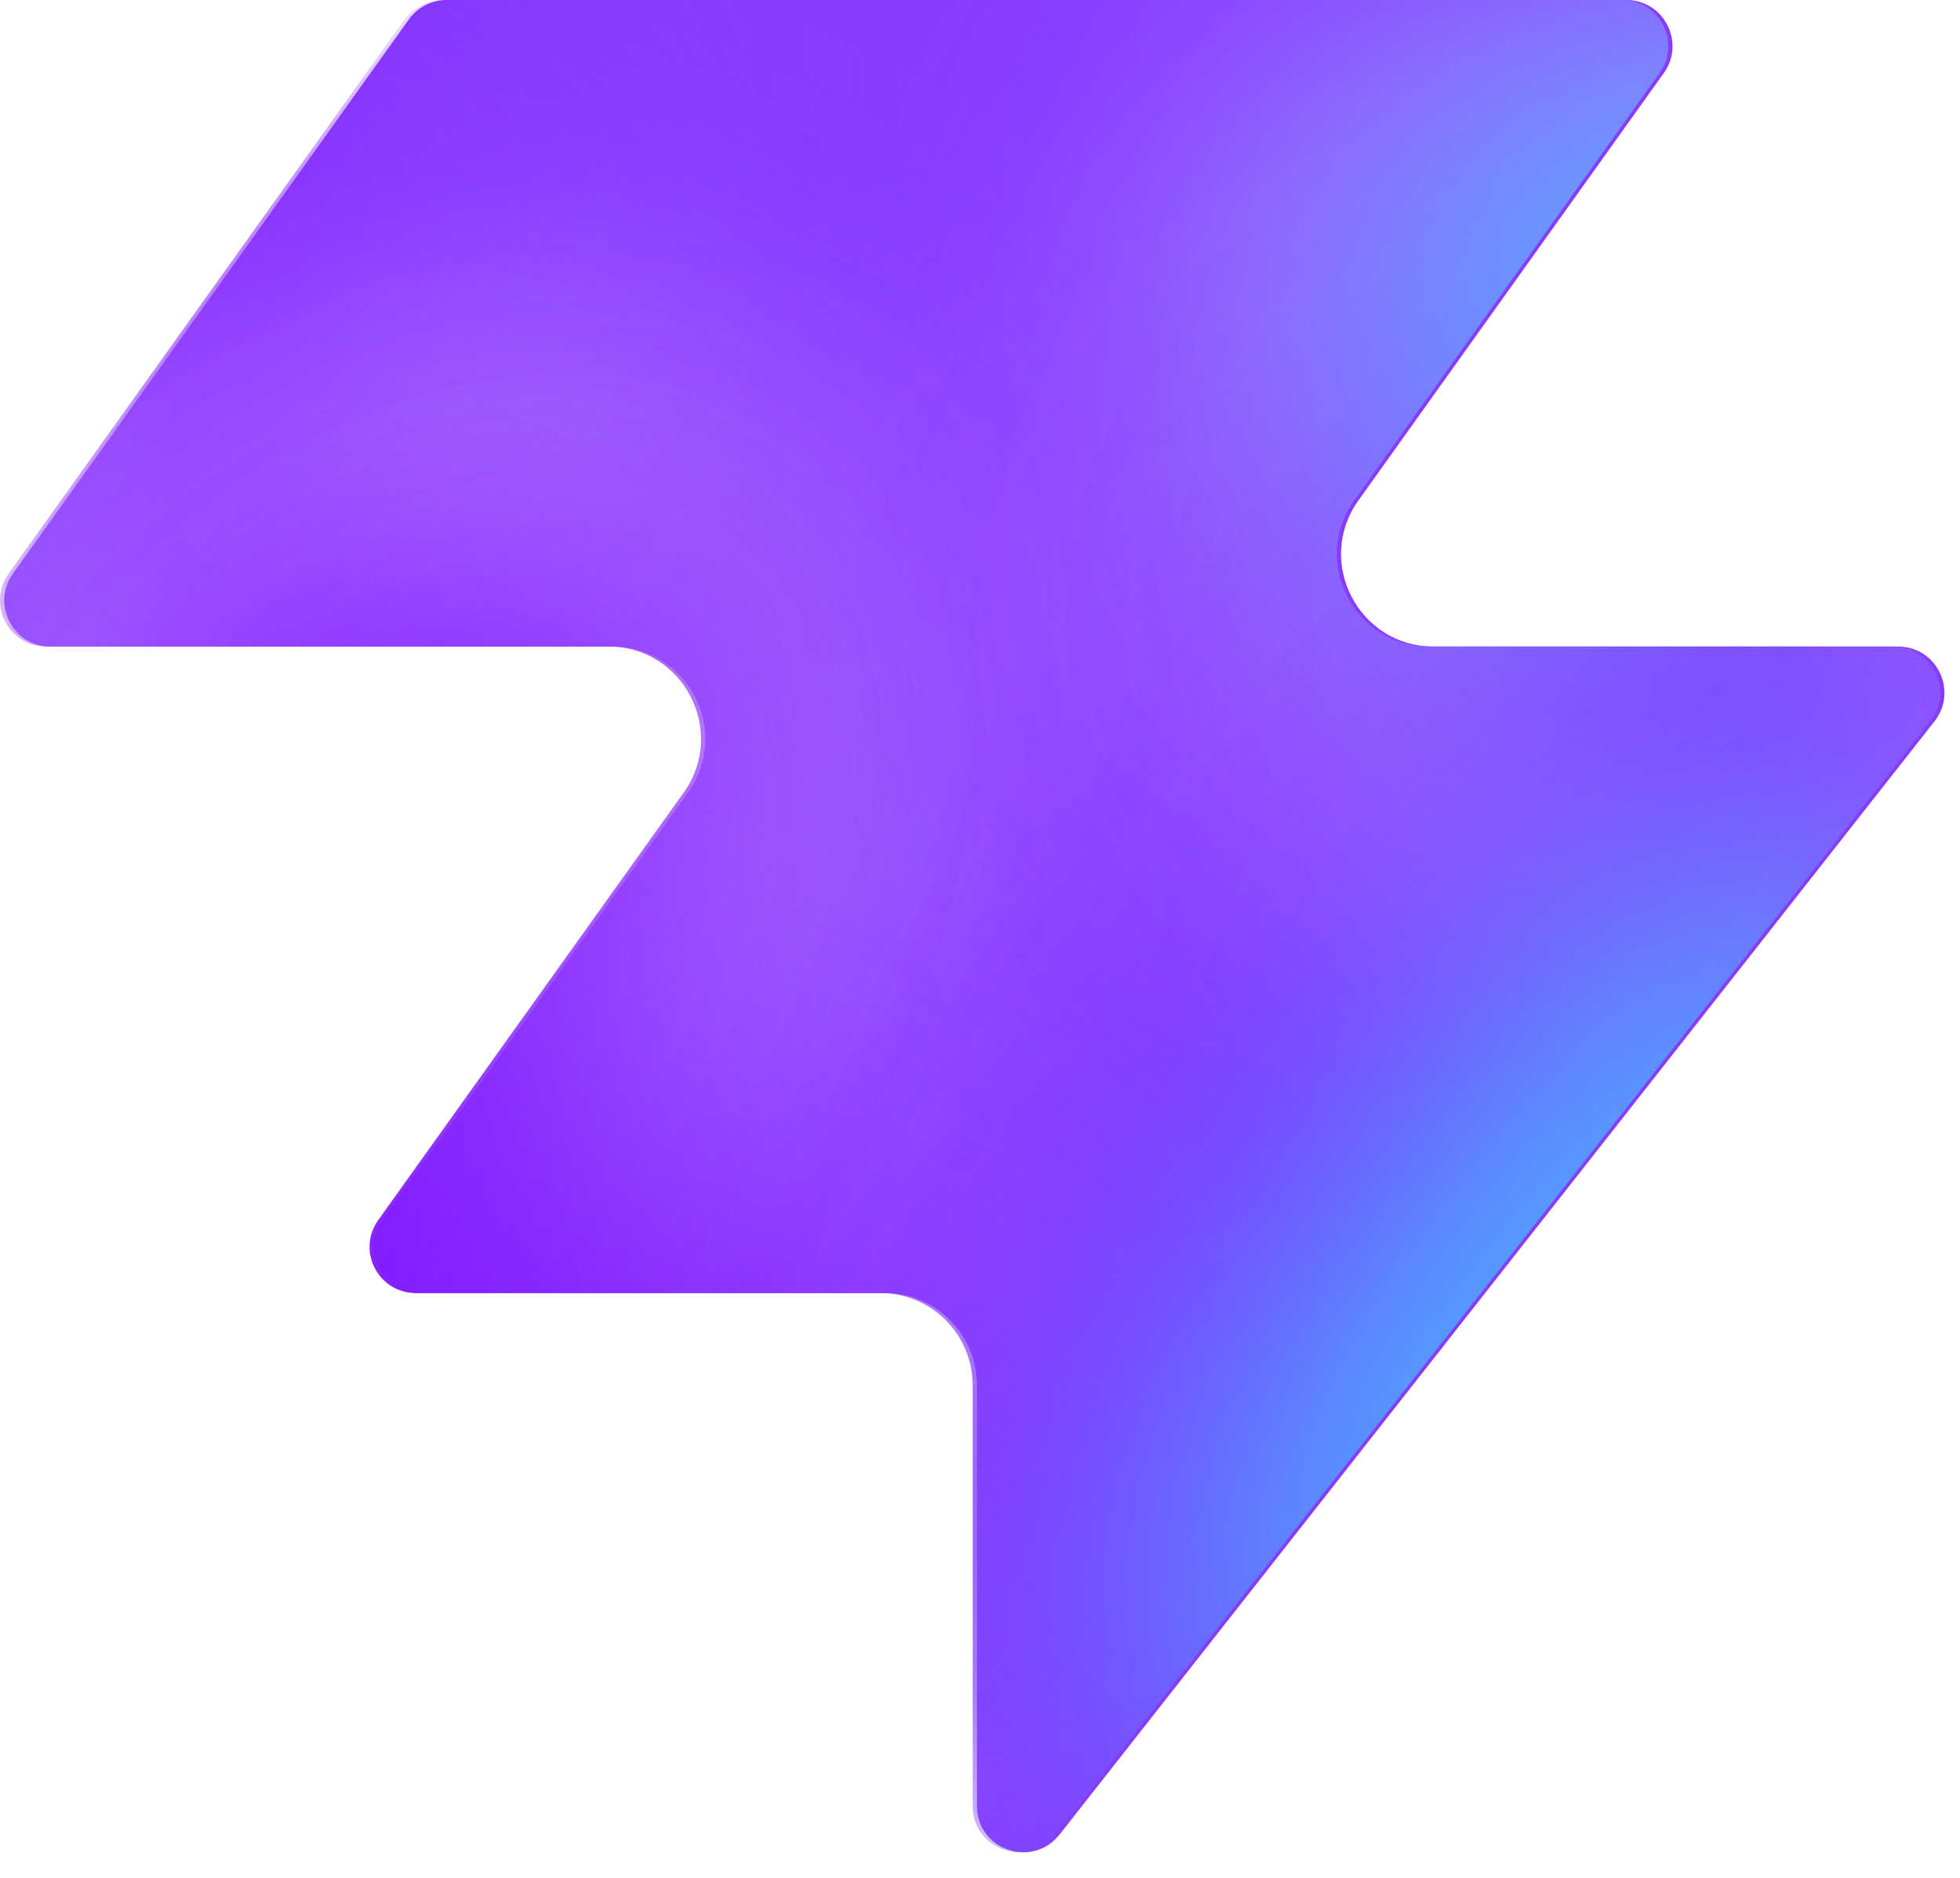
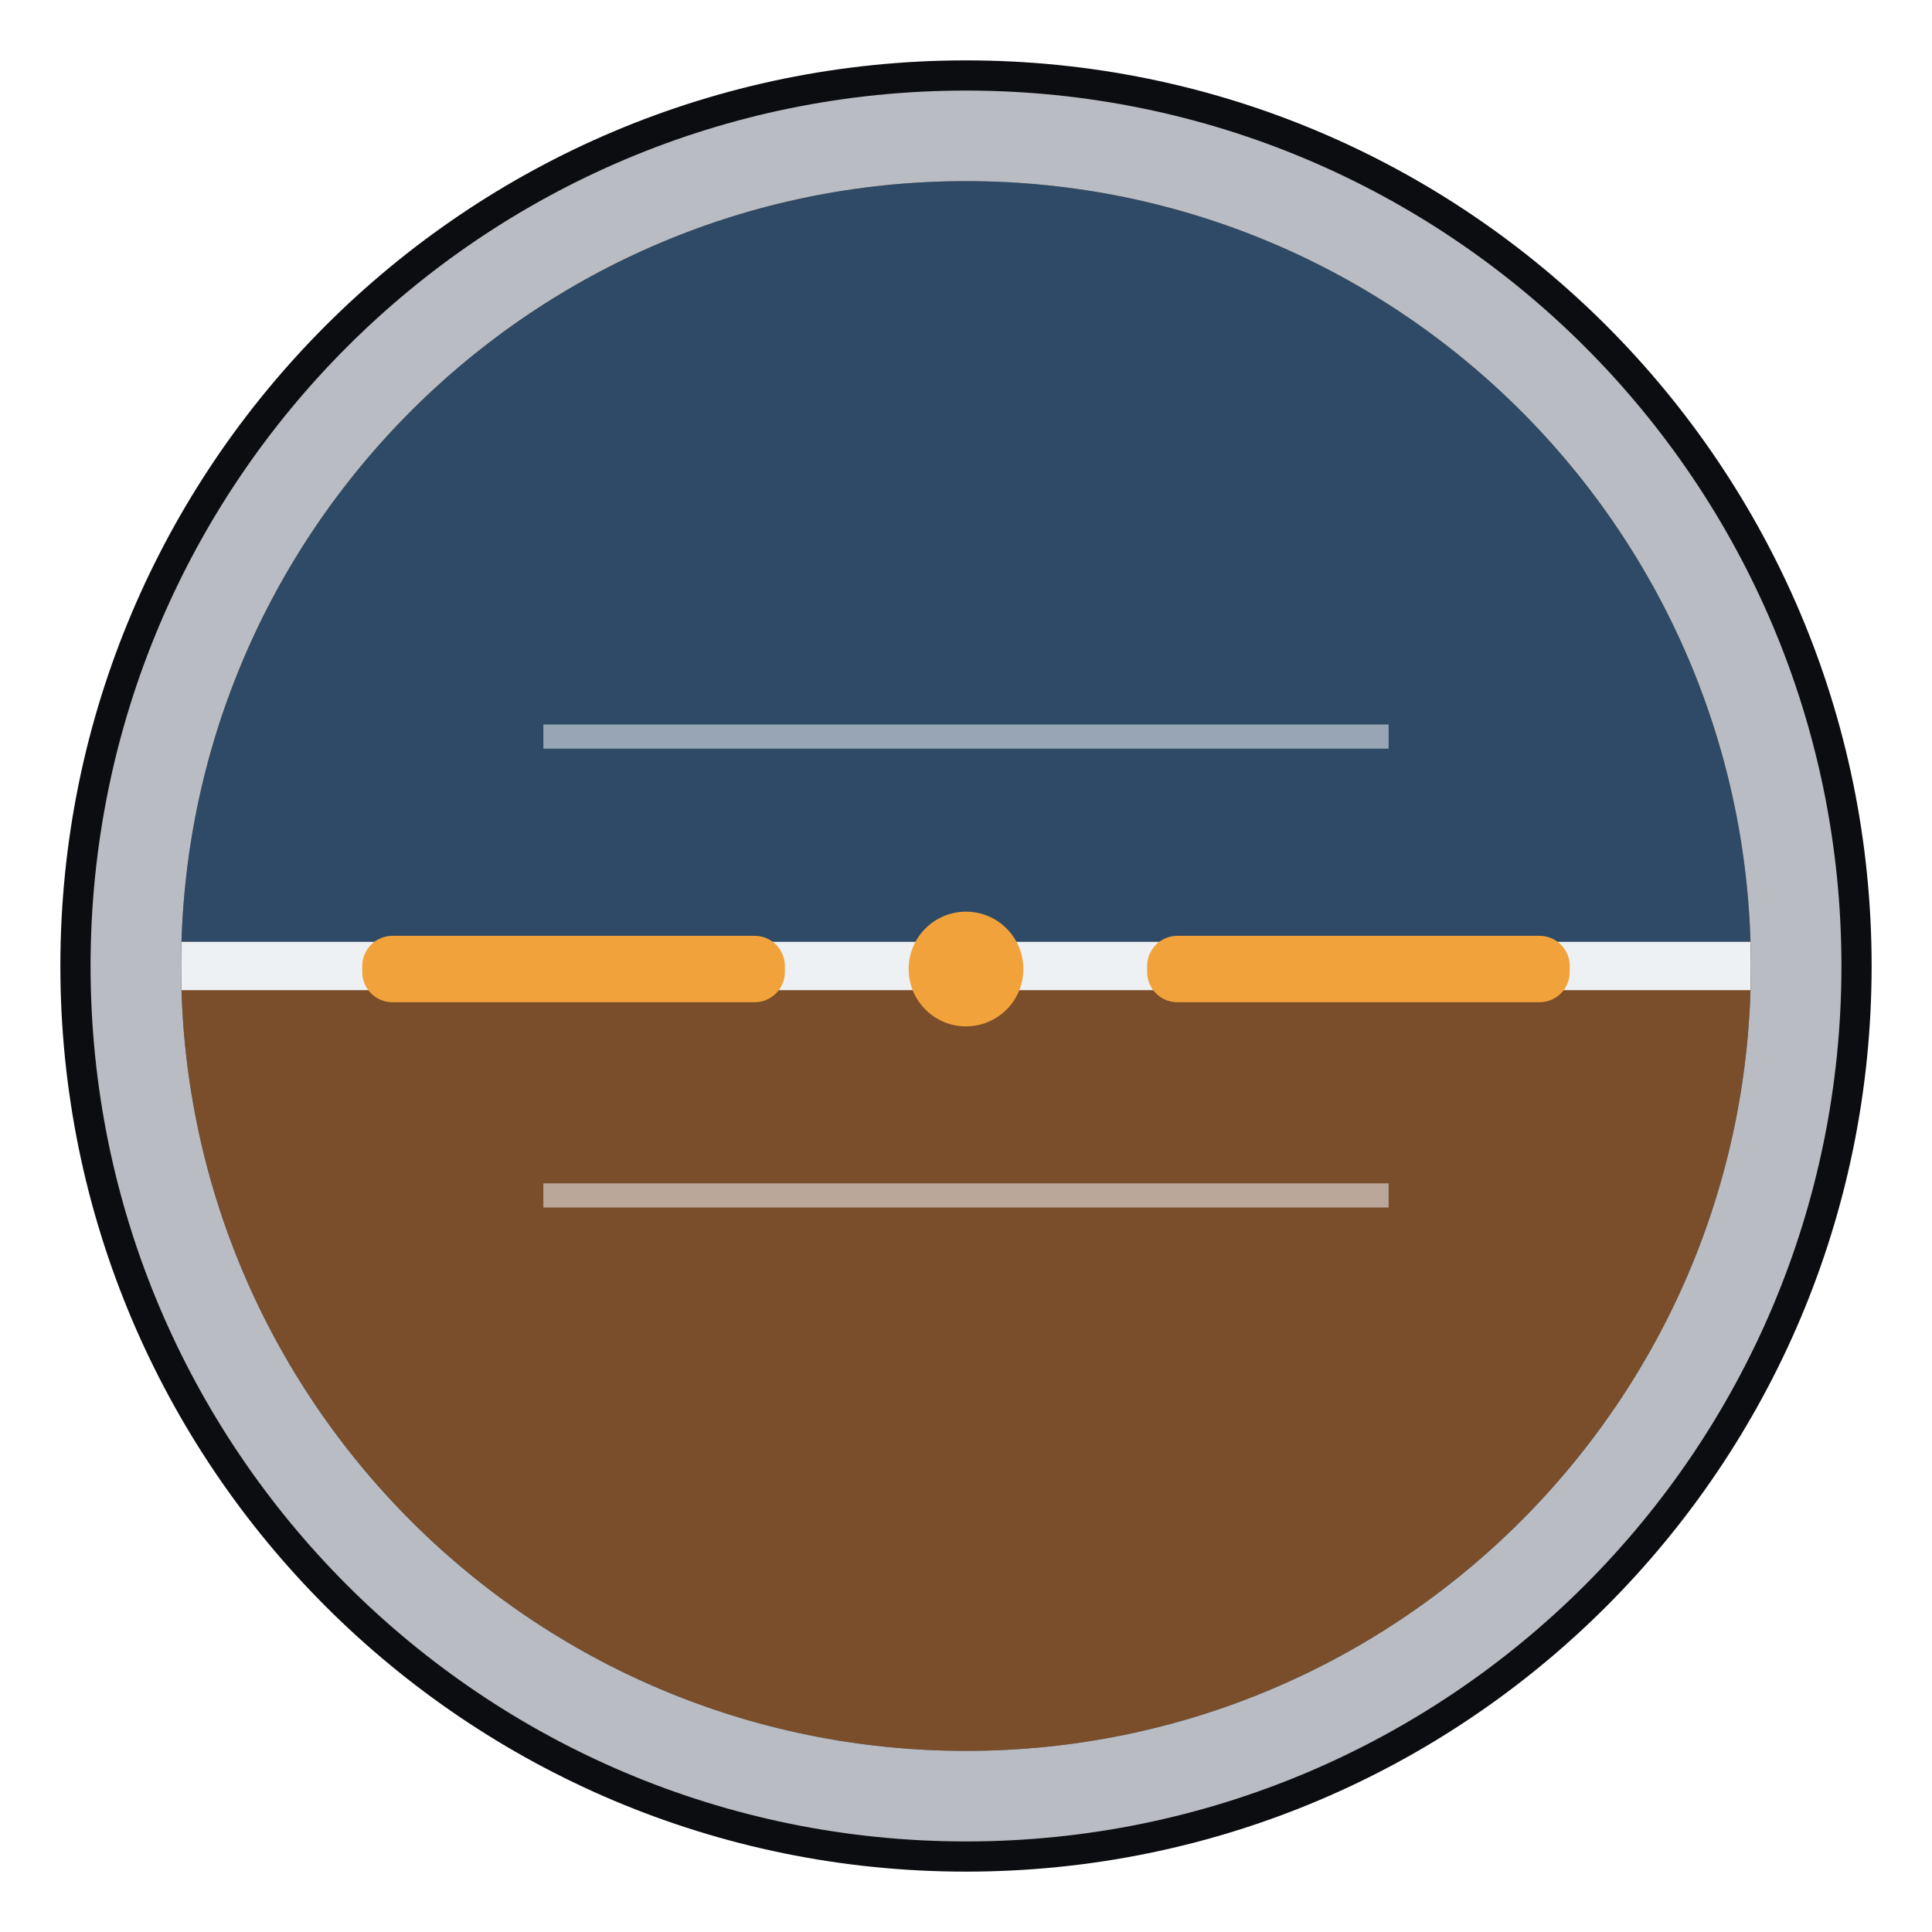
- <svg xmlns="http://www.w3.org/2000/svg" width="48" height="46" fill="none" viewBox="0 0 48 46">
-   <path fill="#863bff" d="M25.946 44.938c-.664.845-2.021.375-2.021-.698V33.937a2.26 2.26 0 0 0-2.262-2.262H10.287c-.92 0-1.456-1.04-.92-1.788l7.48-10.471c1.07-1.497 0-3.578-1.842-3.578H1.237c-.92 0-1.456-1.04-.92-1.788L10.013.474c.214-.297.556-.474.92-.474h28.894c.92 0 1.456 1.04.92 1.788l-7.48 10.471c-1.07 1.498 0 3.579 1.842 3.579h11.377c.943 0 1.473 1.088.89 1.83L25.947 44.94z" style="fill:#863bff;fill:color(display-p3 .525 .23 1);fill-opacity:1" />
-   <mask id="a" width="48" height="46" x="0" y="0" maskUnits="userSpaceOnUse" style="mask-type:alpha">
-     <path fill="#000" d="M25.842 44.938c-.664.844-2.021.375-2.021-.698V33.937a2.26 2.26 0 0 0-2.262-2.262H10.183c-.92 0-1.456-1.04-.92-1.788l7.48-10.471c1.07-1.498 0-3.579-1.842-3.579H1.133c-.92 0-1.456-1.04-.92-1.787L9.91.473c.214-.297.556-.474.92-.474h28.894c.92 0 1.456 1.04.92 1.788l-7.48 10.471c-1.07 1.498 0 3.578 1.842 3.578h11.377c.943 0 1.473 1.088.89 1.832L25.843 44.94z" style="fill:#000;fill-opacity:1" />
-   </mask>
-   <g mask="url(#a)">
-     <g filter="url(#b)">
-       <ellipse cx="5.508" cy="14.704" fill="#ede6ff" rx="5.508" ry="14.704" style="fill:#ede6ff;fill:color(display-p3 .927 .903 1);fill-opacity:1" transform="matrix(.00324 1 1 -.00324 -4.47 31.516)" />
-     </g>
-     <g filter="url(#c)">
-       <ellipse cx="10.399" cy="29.851" fill="#ede6ff" rx="10.399" ry="29.851" style="fill:#ede6ff;fill:color(display-p3 .927 .903 1);fill-opacity:1" transform="matrix(.00324 1 1 -.00324 -39.328 7.883)" />
-     </g>
-     <g filter="url(#d)">
-       <ellipse cx="5.508" cy="30.487" fill="#7e14ff" rx="5.508" ry="30.487" style="fill:#7e14ff;fill:color(display-p3 .492 .077 1);fill-opacity:1" transform="rotate(89.814 -25.913 -14.639)scale(1 -1)" />
-     </g>
-     <g filter="url(#e)">
-       <ellipse cx="5.508" cy="30.599" fill="#7e14ff" rx="5.508" ry="30.599" style="fill:#7e14ff;fill:color(display-p3 .492 .077 1);fill-opacity:1" transform="rotate(89.814 -32.644 -3.334)scale(1 -1)" />
-     </g>
-     <g filter="url(#f)">
-       <ellipse cx="5.508" cy="30.599" fill="#7e14ff" rx="5.508" ry="30.599" style="fill:#7e14ff;fill:color(display-p3 .492 .077 1);fill-opacity:1" transform="matrix(.00324 1 1 -.00324 -34.34 30.47)" />
-     </g>
-     <g filter="url(#g)">
-       <ellipse cx="14.072" cy="22.078" fill="#ede6ff" rx="14.072" ry="22.078" style="fill:#ede6ff;fill:color(display-p3 .927 .903 1);fill-opacity:1" transform="rotate(93.35 24.506 48.493)scale(-1 1)" />
-     </g>
-     <g filter="url(#h)">
-       <ellipse cx="3.47" cy="21.501" fill="#7e14ff" rx="3.47" ry="21.501" style="fill:#7e14ff;fill:color(display-p3 .492 .077 1);fill-opacity:1" transform="rotate(89.009 28.708 47.59)scale(-1 1)" />
-     </g>
-     <g filter="url(#i)">
-       <ellipse cx="3.47" cy="21.501" fill="#7e14ff" rx="3.47" ry="21.501" style="fill:#7e14ff;fill:color(display-p3 .492 .077 1);fill-opacity:1" transform="rotate(89.009 28.708 47.59)scale(-1 1)" />
-     </g>
-     <g filter="url(#j)">
-       <ellipse cx=".387" cy="8.972" fill="#7e14ff" rx="4.407" ry="29.108" style="fill:#7e14ff;fill:color(display-p3 .492 .077 1);fill-opacity:1" transform="rotate(39.51 .387 8.972)" />
-     </g>
-     <g filter="url(#k)">
-       <ellipse cx="47.523" cy="-6.092" fill="#7e14ff" rx="4.407" ry="29.108" style="fill:#7e14ff;fill:color(display-p3 .492 .077 1);fill-opacity:1" transform="rotate(37.892 47.523 -6.092)" />
-     </g>
-     <g filter="url(#l)">
-       <ellipse cx="41.412" cy="6.333" fill="#47bfff" rx="5.971" ry="9.665" style="fill:#47bfff;fill:color(display-p3 .28 .748 1);fill-opacity:1" transform="rotate(37.892 41.412 6.333)" />
-     </g>
-     <g filter="url(#m)">
-       <ellipse cx="-1.879" cy="38.332" fill="#7e14ff" rx="4.407" ry="29.108" style="fill:#7e14ff;fill:color(display-p3 .492 .077 1);fill-opacity:1" transform="rotate(37.892 -1.88 38.332)" />
-     </g>
-     <g filter="url(#n)">
-       <ellipse cx="-1.879" cy="38.332" fill="#7e14ff" rx="4.407" ry="29.108" style="fill:#7e14ff;fill:color(display-p3 .492 .077 1);fill-opacity:1" transform="rotate(37.892 -1.88 38.332)" />
-     </g>
-     <g filter="url(#o)">
-       <ellipse cx="35.651" cy="29.907" fill="#7e14ff" rx="4.407" ry="29.108" style="fill:#7e14ff;fill:color(display-p3 .492 .077 1);fill-opacity:1" transform="rotate(37.892 35.651 29.907)" />
-     </g>
-     <g filter="url(#p)">
-       <ellipse cx="38.418" cy="32.4" fill="#47bfff" rx="5.971" ry="15.297" style="fill:#47bfff;fill:color(display-p3 .28 .748 1);fill-opacity:1" transform="rotate(37.892 38.418 32.4)" />
-     </g>
+ <svg xmlns="http://www.w3.org/2000/svg" viewBox="0 0 64 64" width="64" height="64">
+   <defs>
+     <clipPath id="c">
+       <circle cx="32" cy="32" r="26" />
+     </clipPath>
+   </defs>
+   <circle cx="32" cy="32" r="30" fill="#0b0d10" />
+   <g clip-path="url(#c)">
+     <rect x="0" y="0" width="64" height="32" fill="#2e4a66" />
+     <rect x="0" y="32" width="64" height="32" fill="#7a4e2b" />
+     <rect x="0" y="31.2" width="64" height="1.6" fill="#eef1f4" />
+     <rect x="18" y="24" width="28" height="0.8" fill="#eef1f4" opacity="0.55" />
+     <rect x="18" y="39.2" width="28" height="0.8" fill="#eef1f4" opacity="0.55" />
  </g>
-   <defs>
-     <filter id="b" width="60.045" height="41.654" x="-19.77" y="16.149" color-interpolation-filters="sRGB" filterUnits="userSpaceOnUse">
-       <feFlood flood-opacity="0" result="BackgroundImageFix" />
-       <feBlend in="SourceGraphic" in2="BackgroundImageFix" result="shape" />
-       <feGaussianBlur result="effect1_foregroundBlur_2002_17158" stdDeviation="7.659" />
-     </filter>
-     <filter id="c" width="90.34" height="51.437" x="-54.613" y="-7.533" color-interpolation-filters="sRGB" filterUnits="userSpaceOnUse">
-       <feFlood flood-opacity="0" result="BackgroundImageFix" />
-       <feBlend in="SourceGraphic" in2="BackgroundImageFix" result="shape" />
-       <feGaussianBlur result="effect1_foregroundBlur_2002_17158" stdDeviation="7.659" />
-     </filter>
-     <filter id="d" width="79.355" height="29.4" x="-49.64" y="2.03" color-interpolation-filters="sRGB" filterUnits="userSpaceOnUse">
-       <feFlood flood-opacity="0" result="BackgroundImageFix" />
-       <feBlend in="SourceGraphic" in2="BackgroundImageFix" result="shape" />
-       <feGaussianBlur result="effect1_foregroundBlur_2002_17158" stdDeviation="4.596" />
-     </filter>
-     <filter id="e" width="79.579" height="29.4" x="-45.045" y="20.029" color-interpolation-filters="sRGB" filterUnits="userSpaceOnUse">
-       <feFlood flood-opacity="0" result="BackgroundImageFix" />
-       <feBlend in="SourceGraphic" in2="BackgroundImageFix" result="shape" />
-       <feGaussianBlur result="effect1_foregroundBlur_2002_17158" stdDeviation="4.596" />
-     </filter>
-     <filter id="f" width="79.579" height="29.4" x="-43.513" y="21.178" color-interpolation-filters="sRGB" filterUnits="userSpaceOnUse">
-       <feFlood flood-opacity="0" result="BackgroundImageFix" />
-       <feBlend in="SourceGraphic" in2="BackgroundImageFix" result="shape" />
-       <feGaussianBlur result="effect1_foregroundBlur_2002_17158" stdDeviation="4.596" />
-     </filter>
-     <filter id="g" width="74.749" height="58.852" x="15.756" y="-17.901" color-interpolation-filters="sRGB" filterUnits="userSpaceOnUse">
-       <feFlood flood-opacity="0" result="BackgroundImageFix" />
-       <feBlend in="SourceGraphic" in2="BackgroundImageFix" result="shape" />
-       <feGaussianBlur result="effect1_foregroundBlur_2002_17158" stdDeviation="7.659" />
-     </filter>
-     <filter id="h" width="61.377" height="25.362" x="23.548" y="2.284" color-interpolation-filters="sRGB" filterUnits="userSpaceOnUse">
-       <feFlood flood-opacity="0" result="BackgroundImageFix" />
-       <feBlend in="SourceGraphic" in2="BackgroundImageFix" result="shape" />
-       <feGaussianBlur result="effect1_foregroundBlur_2002_17158" stdDeviation="4.596" />
-     </filter>
-     <filter id="i" width="61.377" height="25.362" x="23.548" y="2.284" color-interpolation-filters="sRGB" filterUnits="userSpaceOnUse">
-       <feFlood flood-opacity="0" result="BackgroundImageFix" />
-       <feBlend in="SourceGraphic" in2="BackgroundImageFix" result="shape" />
-       <feGaussianBlur result="effect1_foregroundBlur_2002_17158" stdDeviation="4.596" />
-     </filter>
-     <filter id="j" width="56.045" height="63.649" x="-27.636" y="-22.853" color-interpolation-filters="sRGB" filterUnits="userSpaceOnUse">
-       <feFlood flood-opacity="0" result="BackgroundImageFix" />
-       <feBlend in="SourceGraphic" in2="BackgroundImageFix" result="shape" />
-       <feGaussianBlur result="effect1_foregroundBlur_2002_17158" stdDeviation="4.596" />
-     </filter>
-     <filter id="k" width="54.814" height="64.646" x="20.116" y="-38.415" color-interpolation-filters="sRGB" filterUnits="userSpaceOnUse">
-       <feFlood flood-opacity="0" result="BackgroundImageFix" />
-       <feBlend in="SourceGraphic" in2="BackgroundImageFix" result="shape" />
-       <feGaussianBlur result="effect1_foregroundBlur_2002_17158" stdDeviation="4.596" />
-     </filter>
-     <filter id="l" width="33.541" height="35.313" x="24.641" y="-11.323" color-interpolation-filters="sRGB" filterUnits="userSpaceOnUse">
-       <feFlood flood-opacity="0" result="BackgroundImageFix" />
-       <feBlend in="SourceGraphic" in2="BackgroundImageFix" result="shape" />
-       <feGaussianBlur result="effect1_foregroundBlur_2002_17158" stdDeviation="4.596" />
-     </filter>
-     <filter id="m" width="54.814" height="64.646" x="-29.286" y="6.009" color-interpolation-filters="sRGB" filterUnits="userSpaceOnUse">
-       <feFlood flood-opacity="0" result="BackgroundImageFix" />
-       <feBlend in="SourceGraphic" in2="BackgroundImageFix" result="shape" />
-       <feGaussianBlur result="effect1_foregroundBlur_2002_17158" stdDeviation="4.596" />
-     </filter>
-     <filter id="n" width="54.814" height="64.646" x="-29.286" y="6.009" color-interpolation-filters="sRGB" filterUnits="userSpaceOnUse">
-       <feFlood flood-opacity="0" result="BackgroundImageFix" />
-       <feBlend in="SourceGraphic" in2="BackgroundImageFix" result="shape" />
-       <feGaussianBlur result="effect1_foregroundBlur_2002_17158" stdDeviation="4.596" />
-     </filter>
-     <filter id="o" width="54.814" height="64.646" x="8.244" y="-2.416" color-interpolation-filters="sRGB" filterUnits="userSpaceOnUse">
-       <feFlood flood-opacity="0" result="BackgroundImageFix" />
-       <feBlend in="SourceGraphic" in2="BackgroundImageFix" result="shape" />
-       <feGaussianBlur result="effect1_foregroundBlur_2002_17158" stdDeviation="4.596" />
-     </filter>
-     <filter id="p" width="39.409" height="43.623" x="18.713" y="10.588" color-interpolation-filters="sRGB" filterUnits="userSpaceOnUse">
-       <feFlood flood-opacity="0" result="BackgroundImageFix" />
-       <feBlend in="SourceGraphic" in2="BackgroundImageFix" result="shape" />
-       <feGaussianBlur result="effect1_foregroundBlur_2002_17158" stdDeviation="4.596" />
-     </filter>
-   </defs>
+   <circle cx="32" cy="32" r="27.5" fill="none" stroke="#b9bcc2" stroke-width="3" />
+   <rect x="12" y="31" width="14" height="2.2" rx="1" fill="#f2a23a" />
+   <rect x="38" y="31" width="14" height="2.2" rx="1" fill="#f2a23a" />
+   <circle cx="32" cy="32.1" r="1.9" fill="#f2a23a" />
</svg>
